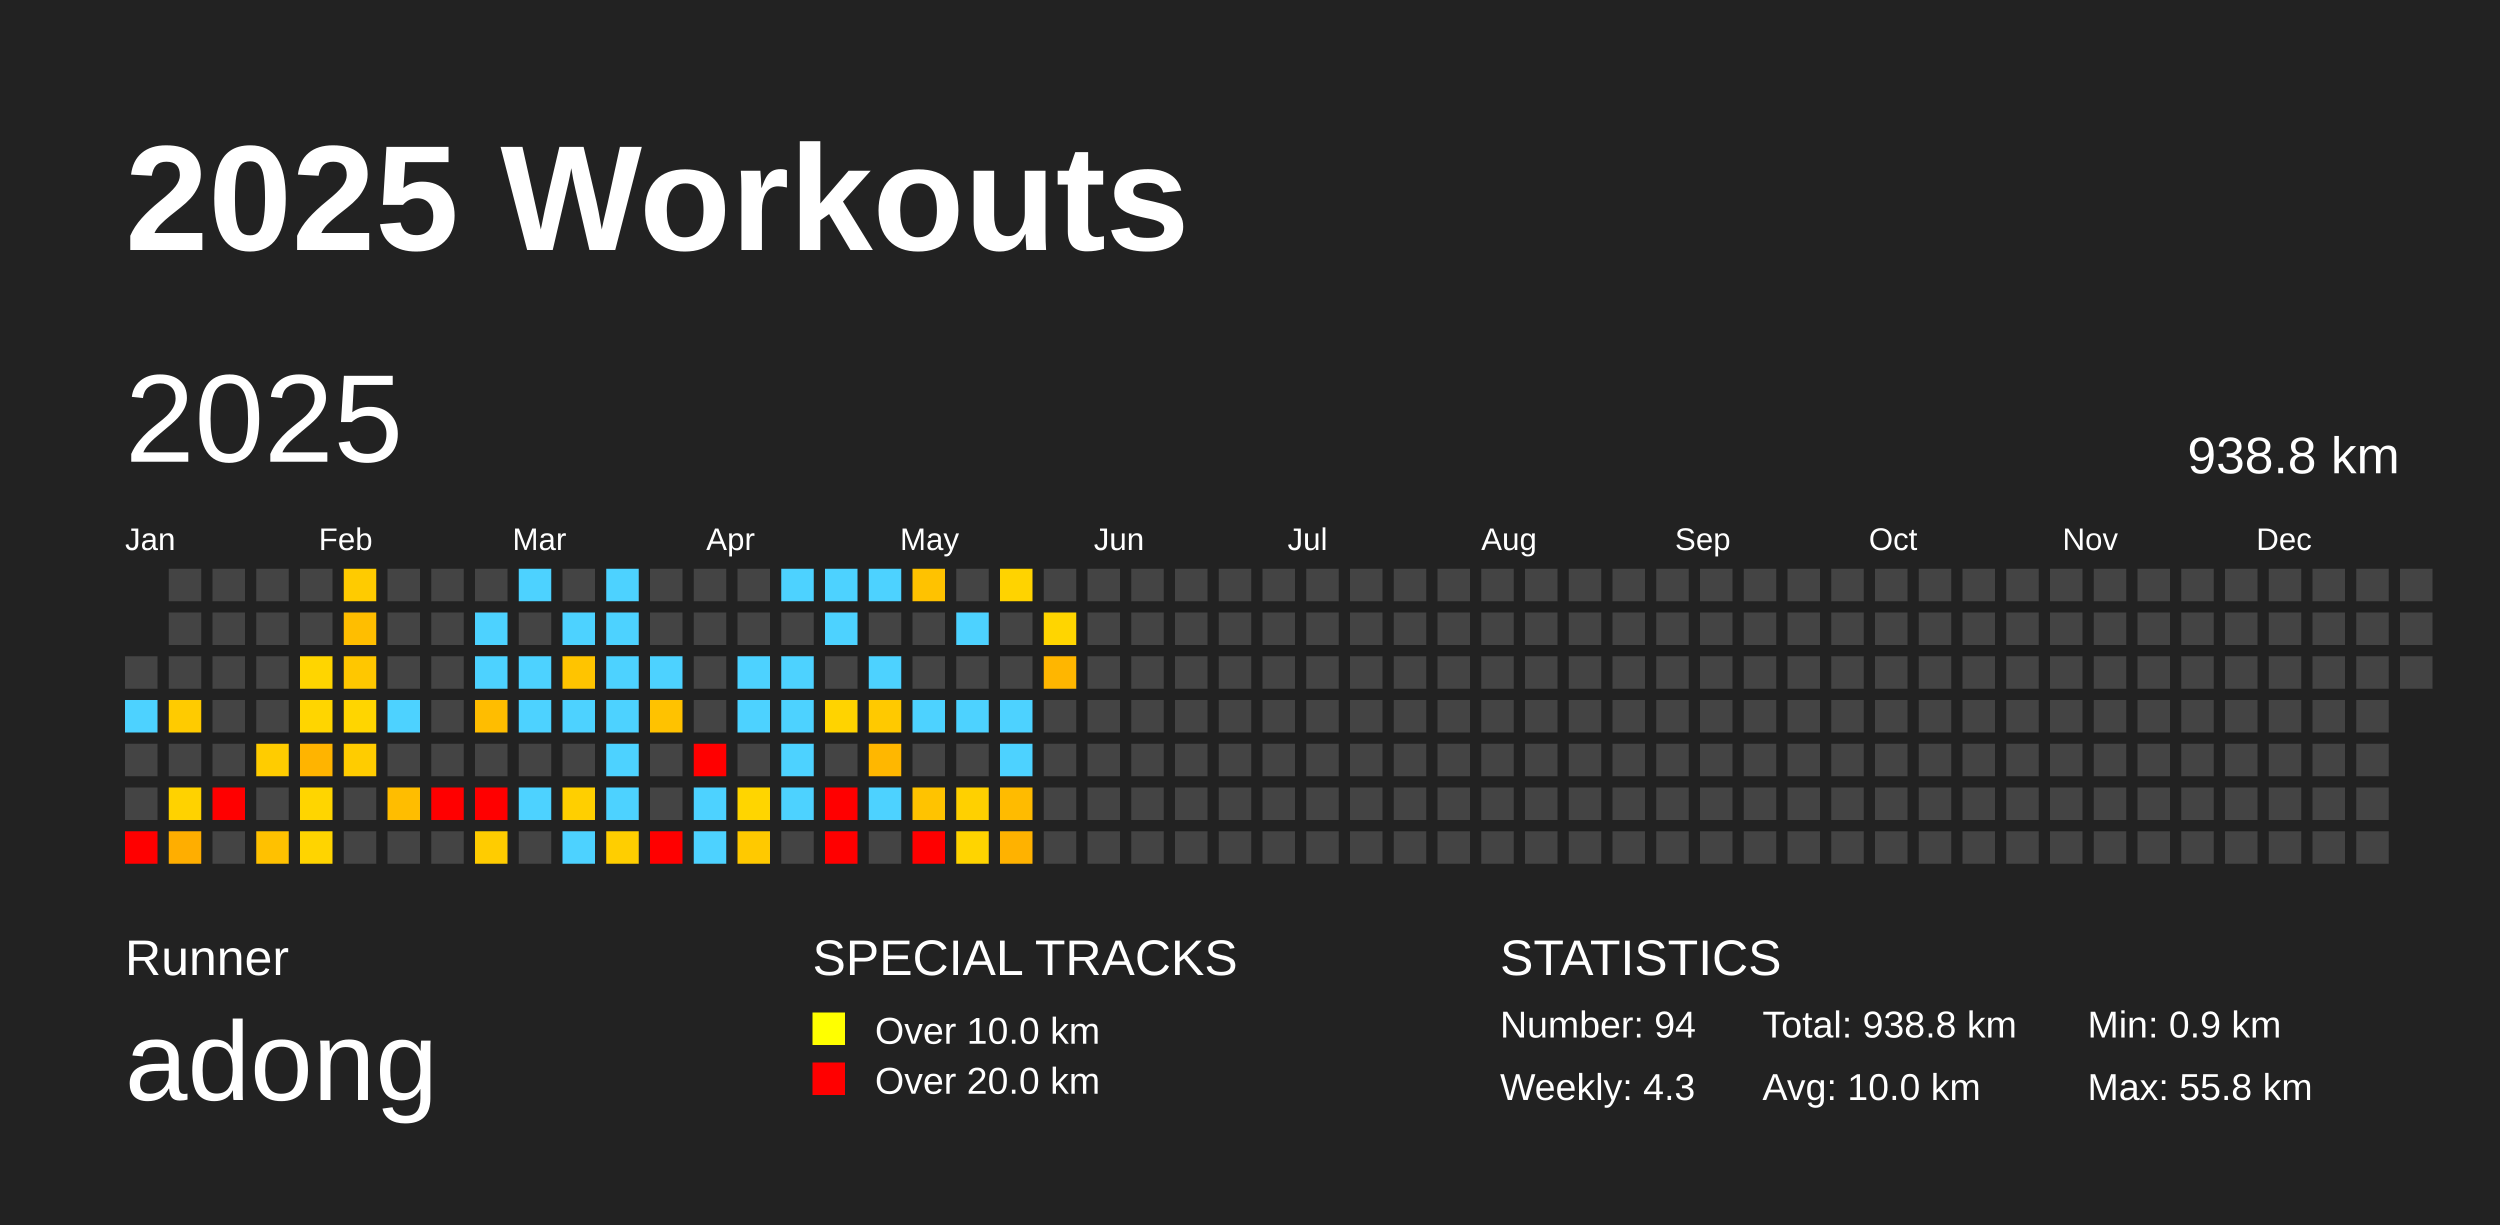
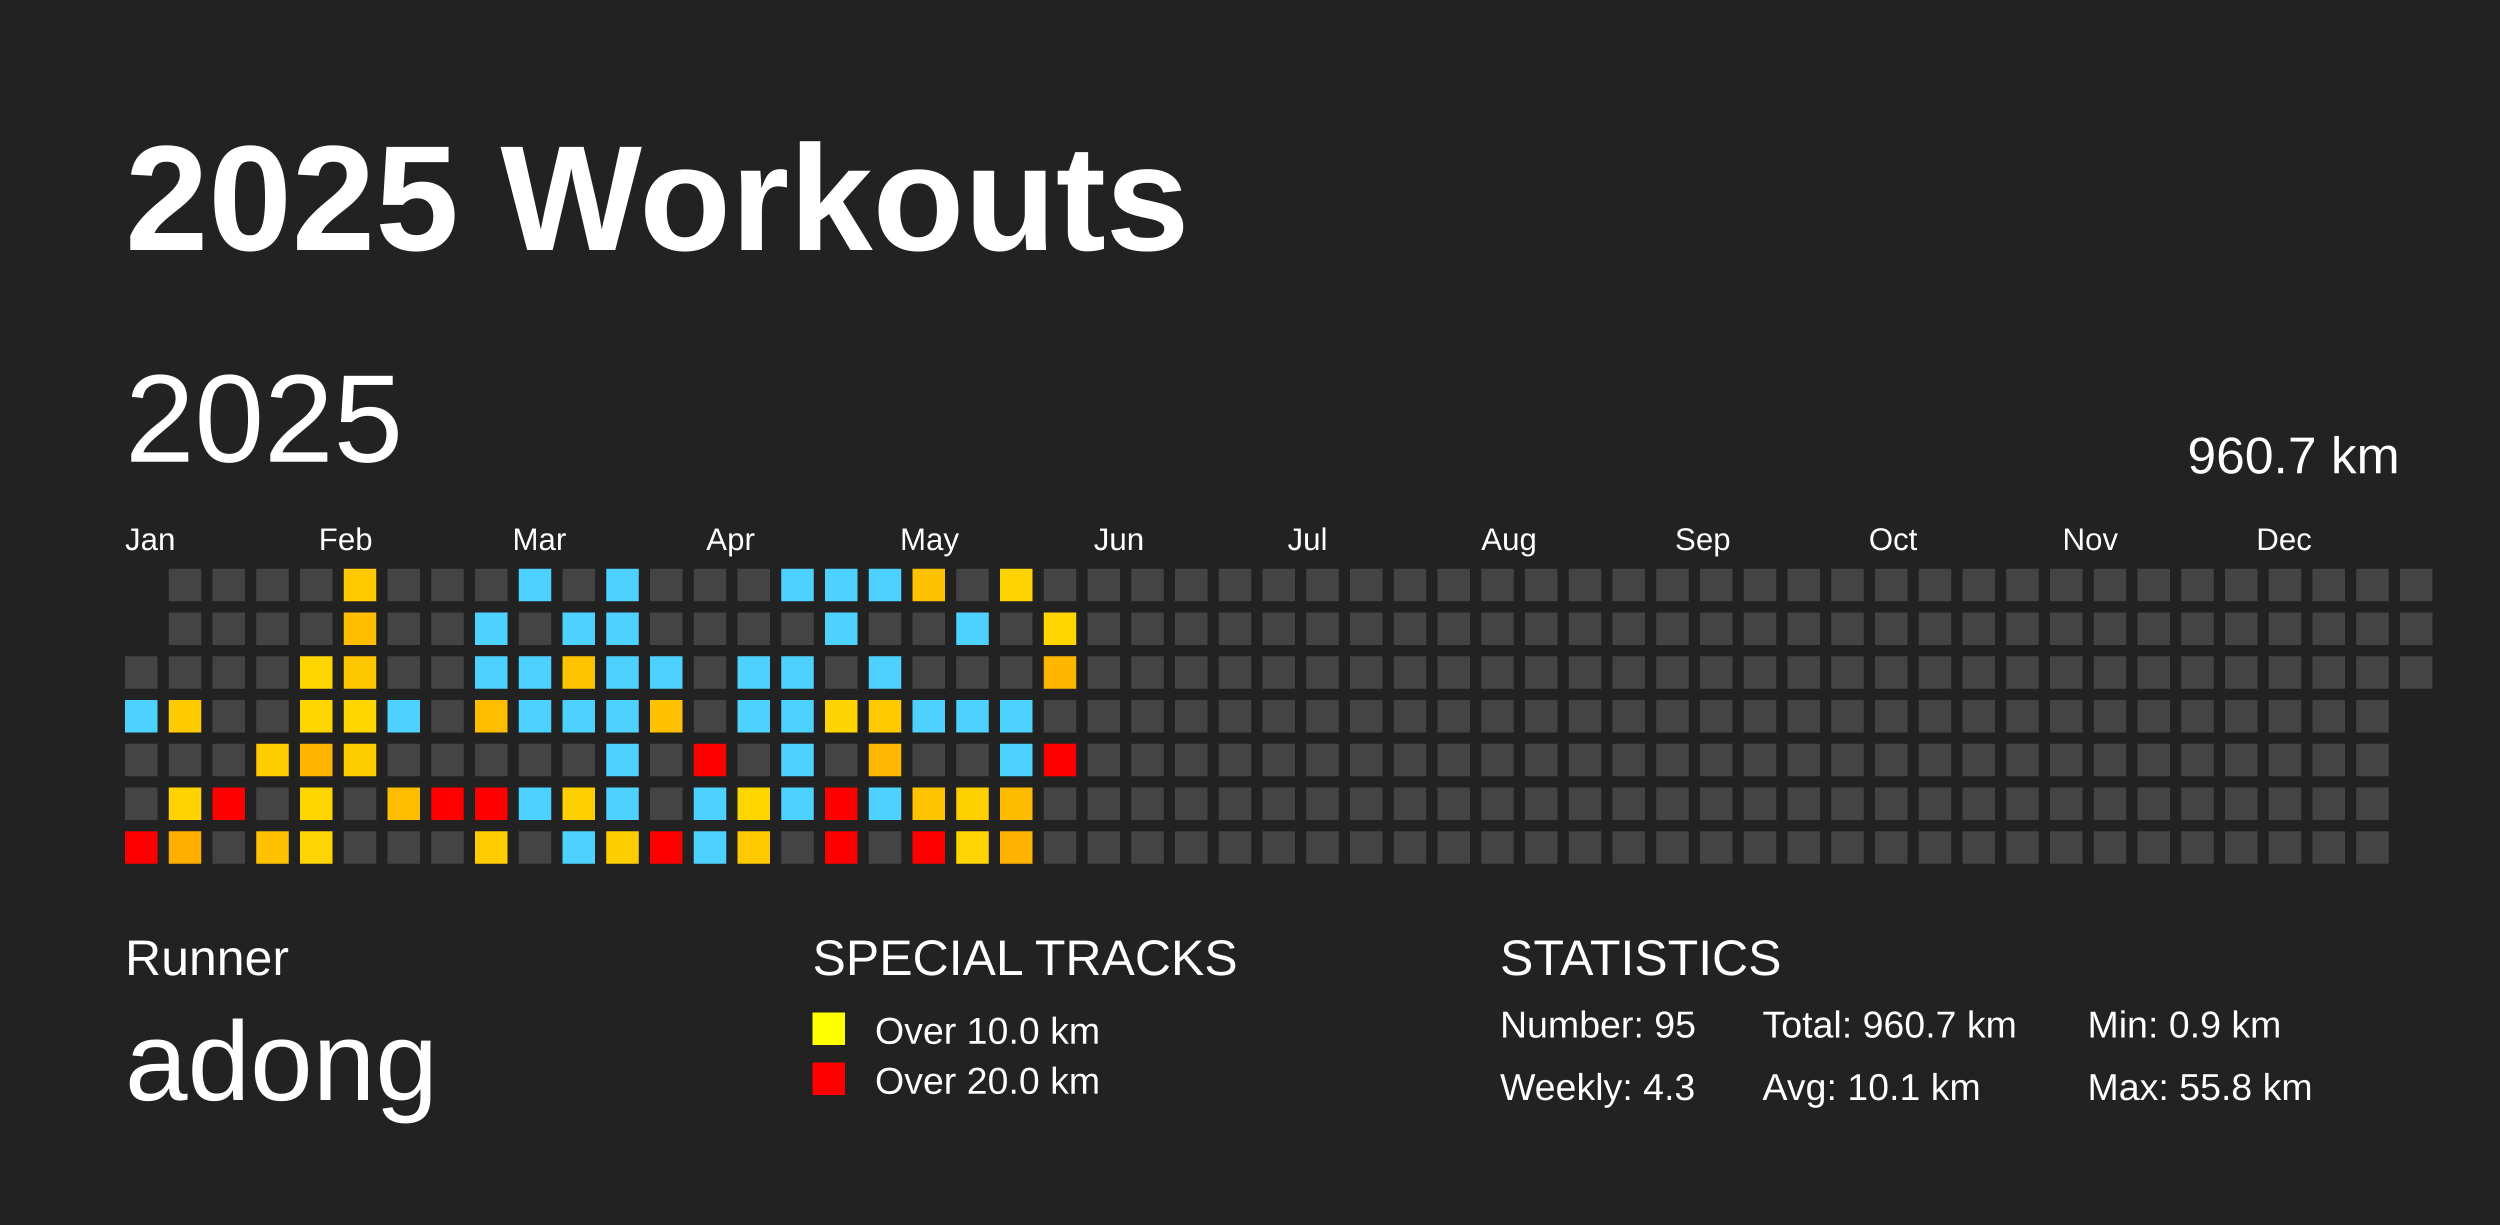
<svg xmlns="http://www.w3.org/2000/svg" baseProfile="full" height="98mm" version="1.1" viewBox="0,0,200,98" width="200mm">
  <defs />
  <rect fill="#222222" height="98" width="200" x="0" y="0" />
  <text fill="#FFFFFF" style="font-size:12px; font-family:Arial; font-weight:bold;" x="10" y="20">2025 Workouts</text>
  <text fill="#FFFFFF" style="font-size:4px; font-family:Arial" x="10" y="78">Runner</text>
  <text fill="#FFFFFF" style="font-size:9px; font-family:Arial" x="10" y="88">adong</text>
  <text fill="#FFFFFF" style="font-size:4px; font-family:Arial" x="65" y="78">SPECIAL TRACKS</text>
  <rect fill="yellow" height="2.6" width="2.6" x="65" y="81" />
  <text fill="#FFFFFF" style="font-size:3px; font-family:Arial" x="70" y="83.5">Over 10.0 km</text>
  <rect fill="red" height="2.6" width="2.6" x="65" y="85" />
  <text fill="#FFFFFF" style="font-size:3px; font-family:Arial" x="70" y="87.5">Over 20.0 km</text>
  <text fill="#FFFFFF" style="font-size:4px; font-family:Arial" x="120" y="78">STATISTICS</text>
-   <text fill="#FFFFFF" style="font-size:3px; font-family:Arial" x="120" y="83">Number: 94</text>
+   <text fill="#FFFFFF" style="font-size:3px; font-family:Arial" x="120" y="83">Number: 95</text>
  <text fill="#FFFFFF" style="font-size:3px; font-family:Arial" x="120" y="88">Weekly: 4.3</text>
-   <text fill="#FFFFFF" style="font-size:3px; font-family:Arial" x="141" y="83">Total: 938.8 km</text>
-   <text fill="#FFFFFF" style="font-size:3px; font-family:Arial" x="141" y="88">Avg: 10.0 km</text>
+   <text fill="#FFFFFF" style="font-size:3px; font-family:Arial" x="141" y="83">Total: 960.7 km</text>
+   <text fill="#FFFFFF" style="font-size:3px; font-family:Arial" x="141" y="88">Avg: 10.1 km</text>
  <text fill="#FFFFFF" style="font-size:3px; font-family:Arial" x="167" y="83">Min: 0.9 km</text>
  <text fill="#FFFFFF" style="font-size:3px; font-family:Arial" x="167" y="88">Max: 55.8 km</text>
  <text dominant-baseline="hanging" fill="#FFFFFF" style="font-size:10.0px; font-family:Arial;" x="10" y="30">2025</text>
-   <text dominant-baseline="hanging" fill="#FFFFFF" style="font-size:4.125px; font-family:Arial;" x="175" y="35">938.8 km</text>
+   <text dominant-baseline="hanging" fill="#FFFFFF" style="font-size:4.125px; font-family:Arial;" x="175" y="35">960.7 km</text>
  <text fill="#FFFFFF" style="font-size:2.5px; font-family:Arial" x="10.0" y="44">Jan</text>
  <text fill="#FFFFFF" style="font-size:2.5px; font-family:Arial" x="25.5" y="44">Feb</text>
  <text fill="#FFFFFF" style="font-size:2.5px; font-family:Arial" x="41.0" y="44">Mar</text>
  <text fill="#FFFFFF" style="font-size:2.5px; font-family:Arial" x="56.5" y="44">Apr</text>
  <text fill="#FFFFFF" style="font-size:2.5px; font-family:Arial" x="72.0" y="44">May</text>
  <text fill="#FFFFFF" style="font-size:2.5px; font-family:Arial" x="87.5" y="44">Jun</text>
  <text fill="#FFFFFF" style="font-size:2.5px; font-family:Arial" x="103.0" y="44">Jul</text>
  <text fill="#FFFFFF" style="font-size:2.5px; font-family:Arial" x="118.5" y="44">Aug</text>
  <text fill="#FFFFFF" style="font-size:2.5px; font-family:Arial" x="134.0" y="44">Sep</text>
  <text fill="#FFFFFF" style="font-size:2.5px; font-family:Arial" x="149.5" y="44">Oct</text>
  <text fill="#FFFFFF" style="font-size:2.5px; font-family:Arial" x="165.0" y="44">Nov</text>
  <text fill="#FFFFFF" style="font-size:2.5px; font-family:Arial" x="180.5" y="44">Dec</text>
  <rect fill="#444444" height="2.6" width="2.6" x="10.0" y="52.5" />
  <rect fill="#4dd2ff" height="2.6" width="2.6" x="10.0" y="56.0" />
  <rect fill="#444444" height="2.6" width="2.6" x="10.0" y="59.5" />
  <rect fill="#444444" height="2.6" width="2.6" x="10.0" y="63.0" />
  <rect fill="red" height="2.6" width="2.6" x="10.0" y="66.5" />
  <rect fill="#444444" height="2.6" width="2.6" x="13.5" y="45.5" />
  <rect fill="#444444" height="2.6" width="2.6" x="13.5" y="49.0" />
  <rect fill="#444444" height="2.6" width="2.6" x="13.5" y="52.5" />
  <rect fill="#ffcb00" height="2.6" width="2.6" x="13.5" y="56.0" />
  <rect fill="#444444" height="2.6" width="2.6" x="13.5" y="59.5" />
  <rect fill="#ffd200" height="2.6" width="2.6" x="13.5" y="63.0" />
  <rect fill="#ffae00" height="2.6" width="2.6" x="13.5" y="66.5" />
  <rect fill="#444444" height="2.6" width="2.6" x="17.0" y="45.5" />
  <rect fill="#444444" height="2.6" width="2.6" x="17.0" y="49.0" />
  <rect fill="#444444" height="2.6" width="2.6" x="17.0" y="52.5" />
  <rect fill="#444444" height="2.6" width="2.6" x="17.0" y="56.0" />
  <rect fill="#444444" height="2.6" width="2.6" x="17.0" y="59.5" />
  <rect fill="red" height="2.6" width="2.6" x="17.0" y="63.0" />
  <rect fill="#444444" height="2.6" width="2.6" x="17.0" y="66.5" />
  <rect fill="#444444" height="2.6" width="2.6" x="20.5" y="45.5" />
  <rect fill="#444444" height="2.6" width="2.6" x="20.5" y="49.0" />
  <rect fill="#444444" height="2.6" width="2.6" x="20.5" y="52.5" />
  <rect fill="#444444" height="2.6" width="2.6" x="20.5" y="56.0" />
  <rect fill="#ffcc00" height="2.6" width="2.6" x="20.5" y="59.5" />
  <rect fill="#444444" height="2.6" width="2.6" x="20.5" y="63.0" />
  <rect fill="#ffc100" height="2.6" width="2.6" x="20.5" y="66.5" />
  <rect fill="#444444" height="2.6" width="2.6" x="24.0" y="45.5" />
  <rect fill="#444444" height="2.6" width="2.6" x="24.0" y="49.0" />
  <rect fill="#ffd500" height="2.6" width="2.6" x="24.0" y="52.5" />
  <rect fill="#ffd500" height="2.6" width="2.6" x="24.0" y="56.0" />
  <rect fill="#ffb400" height="2.6" width="2.6" x="24.0" y="59.5" />
  <rect fill="#ffd500" height="2.6" width="2.6" x="24.0" y="63.0" />
  <rect fill="#ffd400" height="2.6" width="2.6" x="24.0" y="66.5" />
  <rect fill="#ffcb00" height="2.6" width="2.6" x="27.5" y="45.5" />
  <rect fill="#ffbe00" height="2.6" width="2.6" x="27.5" y="49.0" />
  <rect fill="#ffc700" height="2.6" width="2.6" x="27.5" y="52.5" />
  <rect fill="#ffd500" height="2.6" width="2.6" x="27.5" y="56.0" />
  <rect fill="#ffcc00" height="2.6" width="2.6" x="27.5" y="59.5" />
  <rect fill="#444444" height="2.6" width="2.6" x="27.5" y="63.0" />
  <rect fill="#444444" height="2.6" width="2.6" x="27.5" y="66.5" />
  <rect fill="#444444" height="2.6" width="2.6" x="31.0" y="45.5" />
  <rect fill="#444444" height="2.6" width="2.6" x="31.0" y="49.0" />
  <rect fill="#444444" height="2.6" width="2.6" x="31.0" y="52.5" />
  <rect fill="#4dd2ff" height="2.6" width="2.6" x="31.0" y="56.0" />
  <rect fill="#444444" height="2.6" width="2.6" x="31.0" y="59.5" />
  <rect fill="#ffbd00" height="2.6" width="2.6" x="31.0" y="63.0" />
  <rect fill="#444444" height="2.6" width="2.6" x="31.0" y="66.5" />
  <rect fill="#444444" height="2.6" width="2.6" x="34.5" y="45.5" />
  <rect fill="#444444" height="2.6" width="2.6" x="34.5" y="49.0" />
  <rect fill="#444444" height="2.6" width="2.6" x="34.5" y="52.5" />
  <rect fill="#444444" height="2.6" width="2.6" x="34.5" y="56.0" />
  <rect fill="#444444" height="2.6" width="2.6" x="34.5" y="59.5" />
  <rect fill="red" height="2.6" width="2.6" x="34.5" y="63.0" />
  <rect fill="#444444" height="2.6" width="2.6" x="34.5" y="66.5" />
  <rect fill="#444444" height="2.6" width="2.6" x="38.0" y="45.5" />
  <rect fill="#4dd2ff" height="2.6" width="2.6" x="38.0" y="49.0" />
  <rect fill="#4dd2ff" height="2.6" width="2.6" x="38.0" y="52.5" />
  <rect fill="#ffbd00" height="2.6" width="2.6" x="38.0" y="56.0" />
  <rect fill="#444444" height="2.6" width="2.6" x="38.0" y="59.5" />
  <rect fill="red" height="2.6" width="2.6" x="38.0" y="63.0" />
  <rect fill="#ffcc00" height="2.6" width="2.6" x="38.0" y="66.5" />
  <rect fill="#4dd2ff" height="2.6" width="2.6" x="41.5" y="45.5" />
  <rect fill="#444444" height="2.6" width="2.6" x="41.5" y="49.0" />
  <rect fill="#4dd2ff" height="2.6" width="2.6" x="41.5" y="52.5" />
  <rect fill="#4dd2ff" height="2.6" width="2.6" x="41.5" y="56.0" />
  <rect fill="#444444" height="2.6" width="2.6" x="41.5" y="59.5" />
  <rect fill="#4dd2ff" height="2.6" width="2.6" x="41.5" y="63.0" />
  <rect fill="#444444" height="2.6" width="2.6" x="41.5" y="66.5" />
  <rect fill="#444444" height="2.6" width="2.6" x="45.0" y="45.5" />
  <rect fill="#4dd2ff" height="2.6" width="2.6" x="45.0" y="49.0" />
  <rect fill="#ffc400" height="2.6" width="2.6" x="45.0" y="52.5" />
  <rect fill="#4dd2ff" height="2.6" width="2.6" x="45.0" y="56.0" />
  <rect fill="#444444" height="2.6" width="2.6" x="45.0" y="59.5" />
  <rect fill="#ffcf00" height="2.6" width="2.6" x="45.0" y="63.0" />
  <rect fill="#4dd2ff" height="2.6" width="2.6" x="45.0" y="66.5" />
  <rect fill="#4dd2ff" height="2.6" width="2.6" x="48.5" y="45.5" />
  <rect fill="#4dd2ff" height="2.6" width="2.6" x="48.5" y="49.0" />
  <rect fill="#4dd2ff" height="2.6" width="2.6" x="48.5" y="52.5" />
  <rect fill="#4dd2ff" height="2.6" width="2.6" x="48.5" y="56.0" />
  <rect fill="#4dd2ff" height="2.6" width="2.6" x="48.5" y="59.5" />
  <rect fill="#4dd2ff" height="2.6" width="2.6" x="48.5" y="63.0" />
  <rect fill="#ffce00" height="2.6" width="2.6" x="48.5" y="66.5" />
  <rect fill="#444444" height="2.6" width="2.6" x="52.0" y="45.5" />
  <rect fill="#444444" height="2.6" width="2.6" x="52.0" y="49.0" />
  <rect fill="#4dd2ff" height="2.6" width="2.6" x="52.0" y="52.5" />
  <rect fill="#ffc200" height="2.6" width="2.6" x="52.0" y="56.0" />
  <rect fill="#444444" height="2.6" width="2.6" x="52.0" y="59.5" />
  <rect fill="#444444" height="2.6" width="2.6" x="52.0" y="63.0" />
  <rect fill="red" height="2.6" width="2.6" x="52.0" y="66.5" />
  <rect fill="#444444" height="2.6" width="2.6" x="55.5" y="45.5" />
  <rect fill="#444444" height="2.6" width="2.6" x="55.5" y="49.0" />
  <rect fill="#444444" height="2.6" width="2.6" x="55.5" y="52.5" />
  <rect fill="#444444" height="2.6" width="2.6" x="55.5" y="56.0" />
  <rect fill="red" height="2.6" width="2.6" x="55.5" y="59.5" />
  <rect fill="#4dd2ff" height="2.6" width="2.6" x="55.5" y="63.0" />
  <rect fill="#4dd2ff" height="2.6" width="2.6" x="55.5" y="66.5" />
  <rect fill="#444444" height="2.6" width="2.6" x="59.0" y="45.5" />
  <rect fill="#444444" height="2.6" width="2.6" x="59.0" y="49.0" />
  <rect fill="#4dd2ff" height="2.6" width="2.6" x="59.0" y="52.5" />
  <rect fill="#4dd2ff" height="2.6" width="2.6" x="59.0" y="56.0" />
  <rect fill="#444444" height="2.6" width="2.6" x="59.0" y="59.5" />
  <rect fill="#ffd500" height="2.6" width="2.6" x="59.0" y="63.0" />
  <rect fill="#ffc900" height="2.6" width="2.6" x="59.0" y="66.5" />
  <rect fill="#4dd2ff" height="2.6" width="2.6" x="62.5" y="45.5" />
  <rect fill="#444444" height="2.6" width="2.6" x="62.5" y="49.0" />
  <rect fill="#4dd2ff" height="2.6" width="2.6" x="62.5" y="52.5" />
  <rect fill="#4dd2ff" height="2.6" width="2.6" x="62.5" y="56.0" />
  <rect fill="#4dd2ff" height="2.6" width="2.6" x="62.5" y="59.5" />
  <rect fill="#4dd2ff" height="2.6" width="2.6" x="62.5" y="63.0" />
  <rect fill="#444444" height="2.6" width="2.6" x="62.5" y="66.5" />
  <rect fill="#4dd2ff" height="2.6" width="2.6" x="66.0" y="45.5" />
  <rect fill="#4dd2ff" height="2.6" width="2.6" x="66.0" y="49.0" />
  <rect fill="#444444" height="2.6" width="2.6" x="66.0" y="52.5" />
  <rect fill="#ffd300" height="2.6" width="2.6" x="66.0" y="56.0" />
  <rect fill="#444444" height="2.6" width="2.6" x="66.0" y="59.5" />
  <rect fill="red" height="2.6" width="2.6" x="66.0" y="63.0" />
  <rect fill="red" height="2.6" width="2.6" x="66.0" y="66.5" />
  <rect fill="#4dd2ff" height="2.6" width="2.6" x="69.5" y="45.5" />
  <rect fill="#444444" height="2.6" width="2.6" x="69.5" y="49.0" />
  <rect fill="#4dd2ff" height="2.6" width="2.6" x="69.5" y="52.5" />
  <rect fill="#ffc900" height="2.6" width="2.6" x="69.5" y="56.0" />
  <rect fill="#ffb700" height="2.6" width="2.6" x="69.5" y="59.5" />
  <rect fill="#4dd2ff" height="2.6" width="2.6" x="69.5" y="63.0" />
  <rect fill="#444444" height="2.6" width="2.6" x="69.5" y="66.5" />
  <rect fill="#ffc200" height="2.6" width="2.6" x="73.0" y="45.5" />
  <rect fill="#444444" height="2.6" width="2.6" x="73.0" y="49.0" />
  <rect fill="#444444" height="2.6" width="2.6" x="73.0" y="52.5" />
  <rect fill="#4dd2ff" height="2.6" width="2.6" x="73.0" y="56.0" />
  <rect fill="#444444" height="2.6" width="2.6" x="73.0" y="59.5" />
  <rect fill="#ffc300" height="2.6" width="2.6" x="73.0" y="63.0" />
  <rect fill="red" height="2.6" width="2.6" x="73.0" y="66.5" />
  <rect fill="#444444" height="2.6" width="2.6" x="76.5" y="45.5" />
  <rect fill="#4dd2ff" height="2.6" width="2.6" x="76.5" y="49.0" />
  <rect fill="#444444" height="2.6" width="2.6" x="76.5" y="52.5" />
  <rect fill="#4dd2ff" height="2.6" width="2.6" x="76.5" y="56.0" />
  <rect fill="#444444" height="2.6" width="2.6" x="76.5" y="59.5" />
  <rect fill="#ffd000" height="2.6" width="2.6" x="76.5" y="63.0" />
  <rect fill="#ffd400" height="2.6" width="2.6" x="76.5" y="66.5" />
  <rect fill="#ffd300" height="2.6" width="2.6" x="80.0" y="45.5" />
  <rect fill="#444444" height="2.6" width="2.6" x="80.0" y="49.0" />
  <rect fill="#444444" height="2.6" width="2.6" x="80.0" y="52.5" />
  <rect fill="#4dd2ff" height="2.6" width="2.6" x="80.0" y="56.0" />
  <rect fill="#4dd2ff" height="2.6" width="2.6" x="80.0" y="59.5" />
  <rect fill="#ffbb00" height="2.6" width="2.6" x="80.0" y="63.0" />
  <rect fill="#ffb200" height="2.6" width="2.6" x="80.0" y="66.5" />
  <rect fill="#444444" height="2.6" width="2.6" x="83.5" y="45.5" />
  <rect fill="#ffd500" height="2.6" width="2.6" x="83.5" y="49.0" />
  <rect fill="#ffb600" height="2.6" width="2.6" x="83.5" y="52.5" />
  <rect fill="#444444" height="2.6" width="2.6" x="83.5" y="56.0" />
-   <rect fill="#444444" height="2.6" width="2.6" x="83.5" y="59.5" />
+   <rect fill="red" height="2.6" width="2.6" x="83.5" y="59.5" />
  <rect fill="#444444" height="2.6" width="2.6" x="83.5" y="63.0" />
  <rect fill="#444444" height="2.6" width="2.6" x="83.5" y="66.5" />
  <rect fill="#444444" height="2.6" width="2.6" x="87.0" y="45.5" />
  <rect fill="#444444" height="2.6" width="2.6" x="87.0" y="49.0" />
  <rect fill="#444444" height="2.6" width="2.6" x="87.0" y="52.5" />
  <rect fill="#444444" height="2.6" width="2.6" x="87.0" y="56.0" />
  <rect fill="#444444" height="2.6" width="2.6" x="87.0" y="59.5" />
  <rect fill="#444444" height="2.6" width="2.6" x="87.0" y="63.0" />
  <rect fill="#444444" height="2.6" width="2.6" x="87.0" y="66.5" />
  <rect fill="#444444" height="2.6" width="2.6" x="90.5" y="45.5" />
  <rect fill="#444444" height="2.6" width="2.6" x="90.5" y="49.0" />
  <rect fill="#444444" height="2.6" width="2.6" x="90.5" y="52.5" />
  <rect fill="#444444" height="2.6" width="2.6" x="90.5" y="56.0" />
  <rect fill="#444444" height="2.6" width="2.6" x="90.5" y="59.5" />
  <rect fill="#444444" height="2.6" width="2.6" x="90.5" y="63.0" />
  <rect fill="#444444" height="2.6" width="2.6" x="90.5" y="66.5" />
  <rect fill="#444444" height="2.6" width="2.6" x="94.0" y="45.5" />
  <rect fill="#444444" height="2.6" width="2.6" x="94.0" y="49.0" />
  <rect fill="#444444" height="2.6" width="2.6" x="94.0" y="52.5" />
  <rect fill="#444444" height="2.6" width="2.6" x="94.0" y="56.0" />
  <rect fill="#444444" height="2.6" width="2.6" x="94.0" y="59.5" />
  <rect fill="#444444" height="2.6" width="2.6" x="94.0" y="63.0" />
  <rect fill="#444444" height="2.6" width="2.6" x="94.0" y="66.5" />
  <rect fill="#444444" height="2.6" width="2.6" x="97.5" y="45.5" />
  <rect fill="#444444" height="2.6" width="2.6" x="97.5" y="49.0" />
  <rect fill="#444444" height="2.6" width="2.6" x="97.5" y="52.5" />
  <rect fill="#444444" height="2.6" width="2.6" x="97.5" y="56.0" />
  <rect fill="#444444" height="2.6" width="2.6" x="97.5" y="59.5" />
  <rect fill="#444444" height="2.6" width="2.6" x="97.5" y="63.0" />
  <rect fill="#444444" height="2.6" width="2.6" x="97.5" y="66.5" />
  <rect fill="#444444" height="2.6" width="2.6" x="101.0" y="45.5" />
  <rect fill="#444444" height="2.6" width="2.6" x="101.0" y="49.0" />
  <rect fill="#444444" height="2.6" width="2.6" x="101.0" y="52.5" />
  <rect fill="#444444" height="2.6" width="2.6" x="101.0" y="56.0" />
  <rect fill="#444444" height="2.6" width="2.6" x="101.0" y="59.5" />
  <rect fill="#444444" height="2.6" width="2.6" x="101.0" y="63.0" />
  <rect fill="#444444" height="2.6" width="2.6" x="101.0" y="66.5" />
  <rect fill="#444444" height="2.6" width="2.6" x="104.5" y="45.5" />
  <rect fill="#444444" height="2.6" width="2.6" x="104.5" y="49.0" />
  <rect fill="#444444" height="2.6" width="2.6" x="104.5" y="52.5" />
  <rect fill="#444444" height="2.6" width="2.6" x="104.5" y="56.0" />
  <rect fill="#444444" height="2.6" width="2.6" x="104.5" y="59.5" />
  <rect fill="#444444" height="2.6" width="2.6" x="104.5" y="63.0" />
  <rect fill="#444444" height="2.6" width="2.6" x="104.5" y="66.5" />
  <rect fill="#444444" height="2.6" width="2.6" x="108.0" y="45.5" />
  <rect fill="#444444" height="2.6" width="2.6" x="108.0" y="49.0" />
  <rect fill="#444444" height="2.6" width="2.6" x="108.0" y="52.5" />
  <rect fill="#444444" height="2.6" width="2.6" x="108.0" y="56.0" />
  <rect fill="#444444" height="2.6" width="2.6" x="108.0" y="59.5" />
  <rect fill="#444444" height="2.6" width="2.6" x="108.0" y="63.0" />
  <rect fill="#444444" height="2.6" width="2.6" x="108.0" y="66.5" />
  <rect fill="#444444" height="2.6" width="2.6" x="111.5" y="45.5" />
  <rect fill="#444444" height="2.6" width="2.6" x="111.5" y="49.0" />
  <rect fill="#444444" height="2.6" width="2.6" x="111.5" y="52.5" />
  <rect fill="#444444" height="2.6" width="2.6" x="111.5" y="56.0" />
  <rect fill="#444444" height="2.6" width="2.6" x="111.5" y="59.5" />
  <rect fill="#444444" height="2.6" width="2.6" x="111.5" y="63.0" />
  <rect fill="#444444" height="2.6" width="2.6" x="111.5" y="66.5" />
  <rect fill="#444444" height="2.6" width="2.6" x="115.0" y="45.5" />
  <rect fill="#444444" height="2.6" width="2.6" x="115.0" y="49.0" />
  <rect fill="#444444" height="2.6" width="2.6" x="115.0" y="52.5" />
  <rect fill="#444444" height="2.6" width="2.6" x="115.0" y="56.0" />
  <rect fill="#444444" height="2.6" width="2.6" x="115.0" y="59.5" />
  <rect fill="#444444" height="2.6" width="2.6" x="115.0" y="63.0" />
  <rect fill="#444444" height="2.6" width="2.6" x="115.0" y="66.5" />
  <rect fill="#444444" height="2.6" width="2.6" x="118.5" y="45.5" />
  <rect fill="#444444" height="2.6" width="2.6" x="118.5" y="49.0" />
  <rect fill="#444444" height="2.6" width="2.6" x="118.5" y="52.5" />
  <rect fill="#444444" height="2.6" width="2.6" x="118.5" y="56.0" />
  <rect fill="#444444" height="2.6" width="2.6" x="118.5" y="59.5" />
  <rect fill="#444444" height="2.6" width="2.6" x="118.5" y="63.0" />
  <rect fill="#444444" height="2.6" width="2.6" x="118.5" y="66.5" />
  <rect fill="#444444" height="2.6" width="2.6" x="122.0" y="45.5" />
  <rect fill="#444444" height="2.6" width="2.6" x="122.0" y="49.0" />
  <rect fill="#444444" height="2.6" width="2.6" x="122.0" y="52.5" />
  <rect fill="#444444" height="2.6" width="2.6" x="122.0" y="56.0" />
  <rect fill="#444444" height="2.6" width="2.6" x="122.0" y="59.5" />
  <rect fill="#444444" height="2.6" width="2.6" x="122.0" y="63.0" />
  <rect fill="#444444" height="2.6" width="2.6" x="122.0" y="66.5" />
  <rect fill="#444444" height="2.6" width="2.6" x="125.5" y="45.5" />
  <rect fill="#444444" height="2.6" width="2.6" x="125.5" y="49.0" />
  <rect fill="#444444" height="2.6" width="2.6" x="125.5" y="52.5" />
  <rect fill="#444444" height="2.6" width="2.6" x="125.5" y="56.0" />
  <rect fill="#444444" height="2.6" width="2.6" x="125.5" y="59.5" />
  <rect fill="#444444" height="2.6" width="2.6" x="125.5" y="63.0" />
  <rect fill="#444444" height="2.6" width="2.6" x="125.5" y="66.5" />
  <rect fill="#444444" height="2.6" width="2.6" x="129.0" y="45.5" />
  <rect fill="#444444" height="2.6" width="2.6" x="129.0" y="49.0" />
  <rect fill="#444444" height="2.6" width="2.6" x="129.0" y="52.5" />
  <rect fill="#444444" height="2.6" width="2.6" x="129.0" y="56.0" />
  <rect fill="#444444" height="2.6" width="2.6" x="129.0" y="59.5" />
  <rect fill="#444444" height="2.6" width="2.6" x="129.0" y="63.0" />
  <rect fill="#444444" height="2.6" width="2.6" x="129.0" y="66.5" />
  <rect fill="#444444" height="2.6" width="2.6" x="132.5" y="45.5" />
  <rect fill="#444444" height="2.6" width="2.6" x="132.5" y="49.0" />
  <rect fill="#444444" height="2.6" width="2.6" x="132.5" y="52.5" />
  <rect fill="#444444" height="2.6" width="2.6" x="132.5" y="56.0" />
  <rect fill="#444444" height="2.6" width="2.6" x="132.5" y="59.5" />
  <rect fill="#444444" height="2.6" width="2.6" x="132.5" y="63.0" />
  <rect fill="#444444" height="2.6" width="2.6" x="132.5" y="66.5" />
  <rect fill="#444444" height="2.6" width="2.6" x="136.0" y="45.5" />
  <rect fill="#444444" height="2.6" width="2.6" x="136.0" y="49.0" />
  <rect fill="#444444" height="2.6" width="2.6" x="136.0" y="52.5" />
  <rect fill="#444444" height="2.6" width="2.6" x="136.0" y="56.0" />
  <rect fill="#444444" height="2.6" width="2.6" x="136.0" y="59.5" />
  <rect fill="#444444" height="2.6" width="2.6" x="136.0" y="63.0" />
  <rect fill="#444444" height="2.6" width="2.6" x="136.0" y="66.5" />
  <rect fill="#444444" height="2.6" width="2.6" x="139.5" y="45.5" />
  <rect fill="#444444" height="2.6" width="2.6" x="139.5" y="49.0" />
  <rect fill="#444444" height="2.6" width="2.6" x="139.5" y="52.5" />
  <rect fill="#444444" height="2.6" width="2.6" x="139.5" y="56.0" />
  <rect fill="#444444" height="2.6" width="2.6" x="139.5" y="59.5" />
  <rect fill="#444444" height="2.6" width="2.6" x="139.5" y="63.0" />
  <rect fill="#444444" height="2.6" width="2.6" x="139.5" y="66.5" />
  <rect fill="#444444" height="2.6" width="2.6" x="143.0" y="45.5" />
  <rect fill="#444444" height="2.6" width="2.6" x="143.0" y="49.0" />
  <rect fill="#444444" height="2.6" width="2.6" x="143.0" y="52.5" />
  <rect fill="#444444" height="2.6" width="2.6" x="143.0" y="56.0" />
  <rect fill="#444444" height="2.6" width="2.6" x="143.0" y="59.5" />
  <rect fill="#444444" height="2.6" width="2.6" x="143.0" y="63.0" />
  <rect fill="#444444" height="2.6" width="2.6" x="143.0" y="66.5" />
  <rect fill="#444444" height="2.6" width="2.6" x="146.5" y="45.5" />
  <rect fill="#444444" height="2.6" width="2.6" x="146.5" y="49.0" />
  <rect fill="#444444" height="2.6" width="2.6" x="146.5" y="52.5" />
  <rect fill="#444444" height="2.6" width="2.6" x="146.5" y="56.0" />
  <rect fill="#444444" height="2.6" width="2.6" x="146.5" y="59.5" />
  <rect fill="#444444" height="2.6" width="2.6" x="146.5" y="63.0" />
  <rect fill="#444444" height="2.6" width="2.6" x="146.5" y="66.5" />
  <rect fill="#444444" height="2.6" width="2.6" x="150.0" y="45.5" />
  <rect fill="#444444" height="2.6" width="2.6" x="150.0" y="49.0" />
  <rect fill="#444444" height="2.6" width="2.6" x="150.0" y="52.5" />
  <rect fill="#444444" height="2.6" width="2.6" x="150.0" y="56.0" />
  <rect fill="#444444" height="2.6" width="2.6" x="150.0" y="59.5" />
  <rect fill="#444444" height="2.6" width="2.6" x="150.0" y="63.0" />
  <rect fill="#444444" height="2.6" width="2.6" x="150.0" y="66.5" />
  <rect fill="#444444" height="2.6" width="2.6" x="153.5" y="45.5" />
  <rect fill="#444444" height="2.6" width="2.6" x="153.5" y="49.0" />
  <rect fill="#444444" height="2.6" width="2.6" x="153.5" y="52.5" />
  <rect fill="#444444" height="2.6" width="2.6" x="153.5" y="56.0" />
  <rect fill="#444444" height="2.6" width="2.6" x="153.5" y="59.5" />
  <rect fill="#444444" height="2.6" width="2.6" x="153.5" y="63.0" />
  <rect fill="#444444" height="2.6" width="2.6" x="153.5" y="66.5" />
  <rect fill="#444444" height="2.6" width="2.6" x="157.0" y="45.5" />
  <rect fill="#444444" height="2.6" width="2.6" x="157.0" y="49.0" />
  <rect fill="#444444" height="2.6" width="2.6" x="157.0" y="52.5" />
  <rect fill="#444444" height="2.6" width="2.6" x="157.0" y="56.0" />
  <rect fill="#444444" height="2.6" width="2.6" x="157.0" y="59.5" />
  <rect fill="#444444" height="2.6" width="2.6" x="157.0" y="63.0" />
  <rect fill="#444444" height="2.6" width="2.6" x="157.0" y="66.5" />
  <rect fill="#444444" height="2.6" width="2.6" x="160.5" y="45.5" />
  <rect fill="#444444" height="2.6" width="2.6" x="160.5" y="49.0" />
  <rect fill="#444444" height="2.6" width="2.6" x="160.5" y="52.5" />
  <rect fill="#444444" height="2.6" width="2.6" x="160.5" y="56.0" />
  <rect fill="#444444" height="2.6" width="2.6" x="160.5" y="59.5" />
  <rect fill="#444444" height="2.6" width="2.6" x="160.5" y="63.0" />
  <rect fill="#444444" height="2.6" width="2.6" x="160.5" y="66.5" />
  <rect fill="#444444" height="2.6" width="2.6" x="164.0" y="45.5" />
  <rect fill="#444444" height="2.6" width="2.6" x="164.0" y="49.0" />
  <rect fill="#444444" height="2.6" width="2.6" x="164.0" y="52.5" />
  <rect fill="#444444" height="2.6" width="2.6" x="164.0" y="56.0" />
  <rect fill="#444444" height="2.6" width="2.6" x="164.0" y="59.5" />
  <rect fill="#444444" height="2.6" width="2.6" x="164.0" y="63.0" />
  <rect fill="#444444" height="2.6" width="2.6" x="164.0" y="66.5" />
  <rect fill="#444444" height="2.6" width="2.6" x="167.5" y="45.5" />
  <rect fill="#444444" height="2.6" width="2.6" x="167.5" y="49.0" />
  <rect fill="#444444" height="2.6" width="2.6" x="167.5" y="52.5" />
  <rect fill="#444444" height="2.6" width="2.6" x="167.5" y="56.0" />
  <rect fill="#444444" height="2.6" width="2.6" x="167.5" y="59.5" />
  <rect fill="#444444" height="2.6" width="2.6" x="167.5" y="63.0" />
  <rect fill="#444444" height="2.6" width="2.6" x="167.5" y="66.5" />
  <rect fill="#444444" height="2.6" width="2.6" x="171.0" y="45.5" />
  <rect fill="#444444" height="2.6" width="2.6" x="171.0" y="49.0" />
  <rect fill="#444444" height="2.6" width="2.6" x="171.0" y="52.5" />
  <rect fill="#444444" height="2.6" width="2.6" x="171.0" y="56.0" />
  <rect fill="#444444" height="2.6" width="2.6" x="171.0" y="59.5" />
  <rect fill="#444444" height="2.6" width="2.6" x="171.0" y="63.0" />
  <rect fill="#444444" height="2.6" width="2.6" x="171.0" y="66.5" />
  <rect fill="#444444" height="2.6" width="2.6" x="174.5" y="45.5" />
  <rect fill="#444444" height="2.6" width="2.6" x="174.5" y="49.0" />
  <rect fill="#444444" height="2.6" width="2.6" x="174.5" y="52.5" />
  <rect fill="#444444" height="2.6" width="2.6" x="174.5" y="56.0" />
  <rect fill="#444444" height="2.6" width="2.6" x="174.5" y="59.5" />
  <rect fill="#444444" height="2.6" width="2.6" x="174.5" y="63.0" />
  <rect fill="#444444" height="2.6" width="2.6" x="174.5" y="66.5" />
  <rect fill="#444444" height="2.6" width="2.6" x="178.0" y="45.5" />
  <rect fill="#444444" height="2.6" width="2.6" x="178.0" y="49.0" />
  <rect fill="#444444" height="2.6" width="2.6" x="178.0" y="52.5" />
  <rect fill="#444444" height="2.6" width="2.6" x="178.0" y="56.0" />
  <rect fill="#444444" height="2.6" width="2.6" x="178.0" y="59.5" />
  <rect fill="#444444" height="2.6" width="2.6" x="178.0" y="63.0" />
  <rect fill="#444444" height="2.6" width="2.6" x="178.0" y="66.5" />
  <rect fill="#444444" height="2.6" width="2.6" x="181.5" y="45.5" />
  <rect fill="#444444" height="2.6" width="2.6" x="181.5" y="49.0" />
  <rect fill="#444444" height="2.6" width="2.6" x="181.5" y="52.5" />
  <rect fill="#444444" height="2.6" width="2.6" x="181.5" y="56.0" />
  <rect fill="#444444" height="2.6" width="2.6" x="181.5" y="59.5" />
  <rect fill="#444444" height="2.6" width="2.6" x="181.5" y="63.0" />
  <rect fill="#444444" height="2.6" width="2.6" x="181.5" y="66.5" />
  <rect fill="#444444" height="2.6" width="2.6" x="185.0" y="45.5" />
  <rect fill="#444444" height="2.6" width="2.6" x="185.0" y="49.0" />
  <rect fill="#444444" height="2.6" width="2.6" x="185.0" y="52.5" />
  <rect fill="#444444" height="2.6" width="2.6" x="185.0" y="56.0" />
  <rect fill="#444444" height="2.6" width="2.6" x="185.0" y="59.5" />
  <rect fill="#444444" height="2.6" width="2.6" x="185.0" y="63.0" />
  <rect fill="#444444" height="2.6" width="2.6" x="185.0" y="66.5" />
  <rect fill="#444444" height="2.6" width="2.6" x="188.5" y="45.5" />
  <rect fill="#444444" height="2.6" width="2.6" x="188.5" y="49.0" />
  <rect fill="#444444" height="2.6" width="2.6" x="188.5" y="52.5" />
  <rect fill="#444444" height="2.6" width="2.6" x="188.5" y="56.0" />
  <rect fill="#444444" height="2.6" width="2.6" x="188.5" y="59.5" />
  <rect fill="#444444" height="2.6" width="2.6" x="188.5" y="63.0" />
  <rect fill="#444444" height="2.6" width="2.6" x="188.5" y="66.5" />
  <rect fill="#444444" height="2.6" width="2.6" x="192.0" y="45.5" />
  <rect fill="#444444" height="2.6" width="2.6" x="192.0" y="49.0" />
  <rect fill="#444444" height="2.6" width="2.6" x="192.0" y="52.5" />
</svg>
